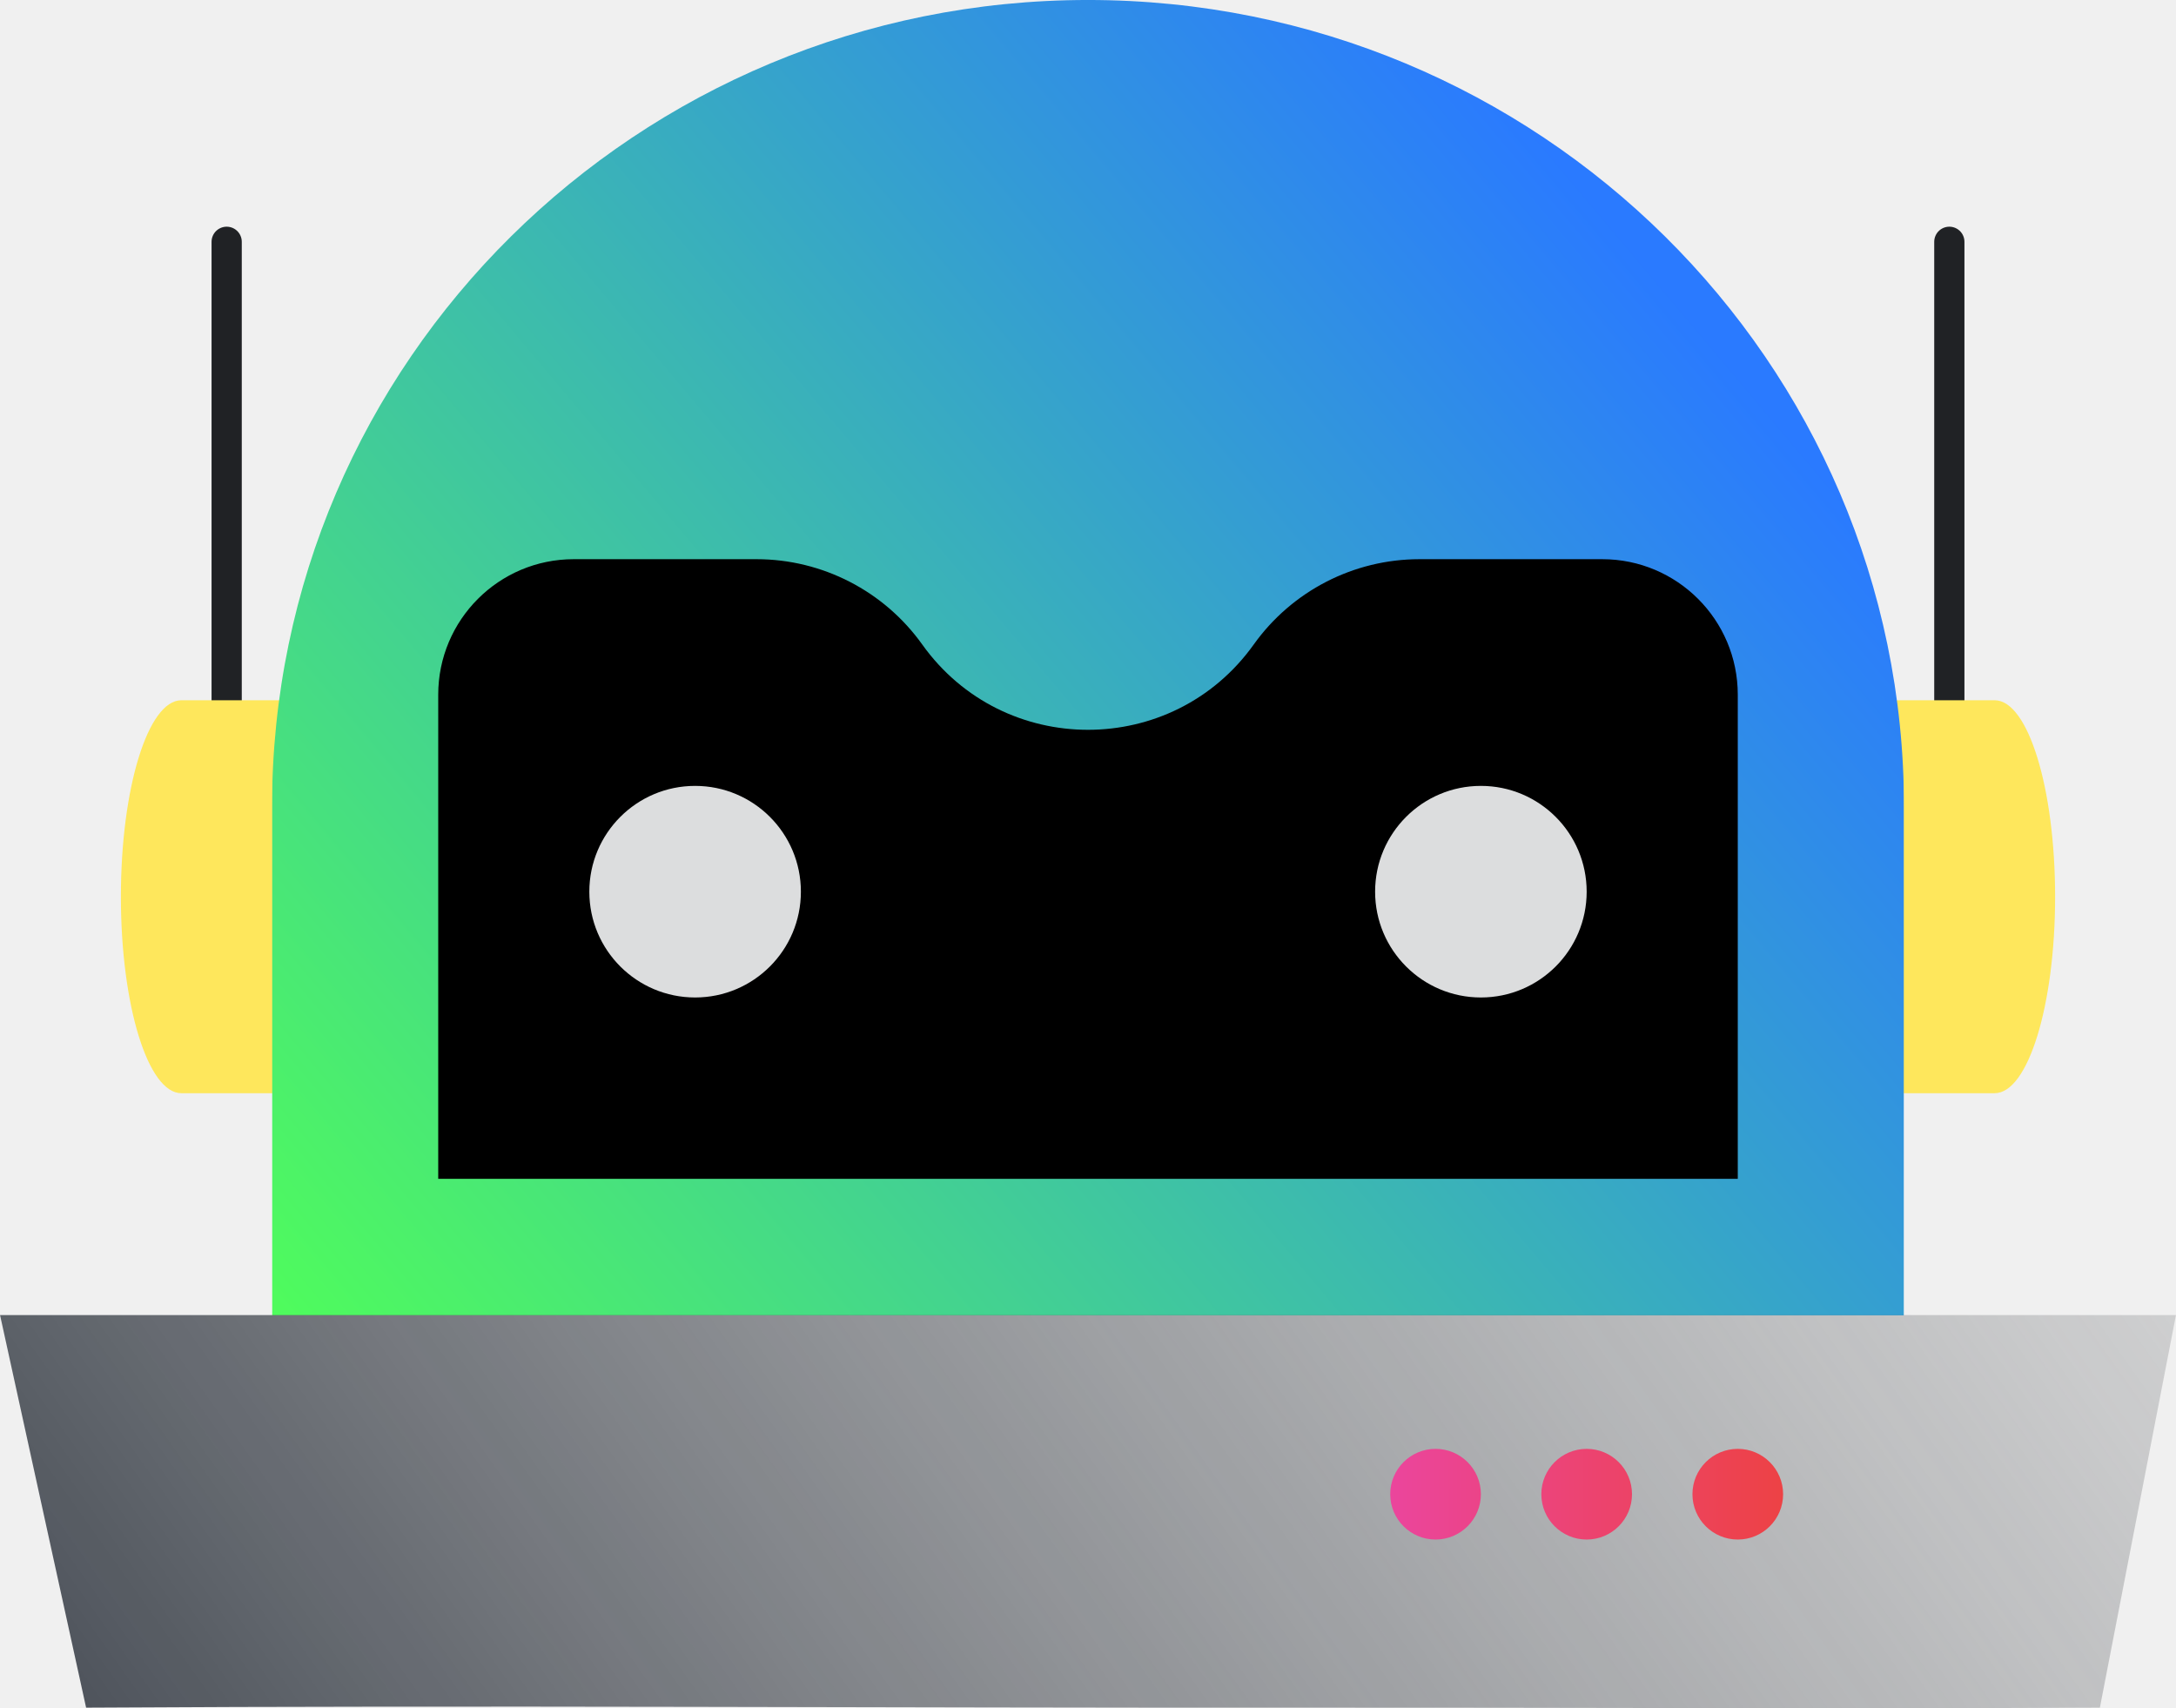
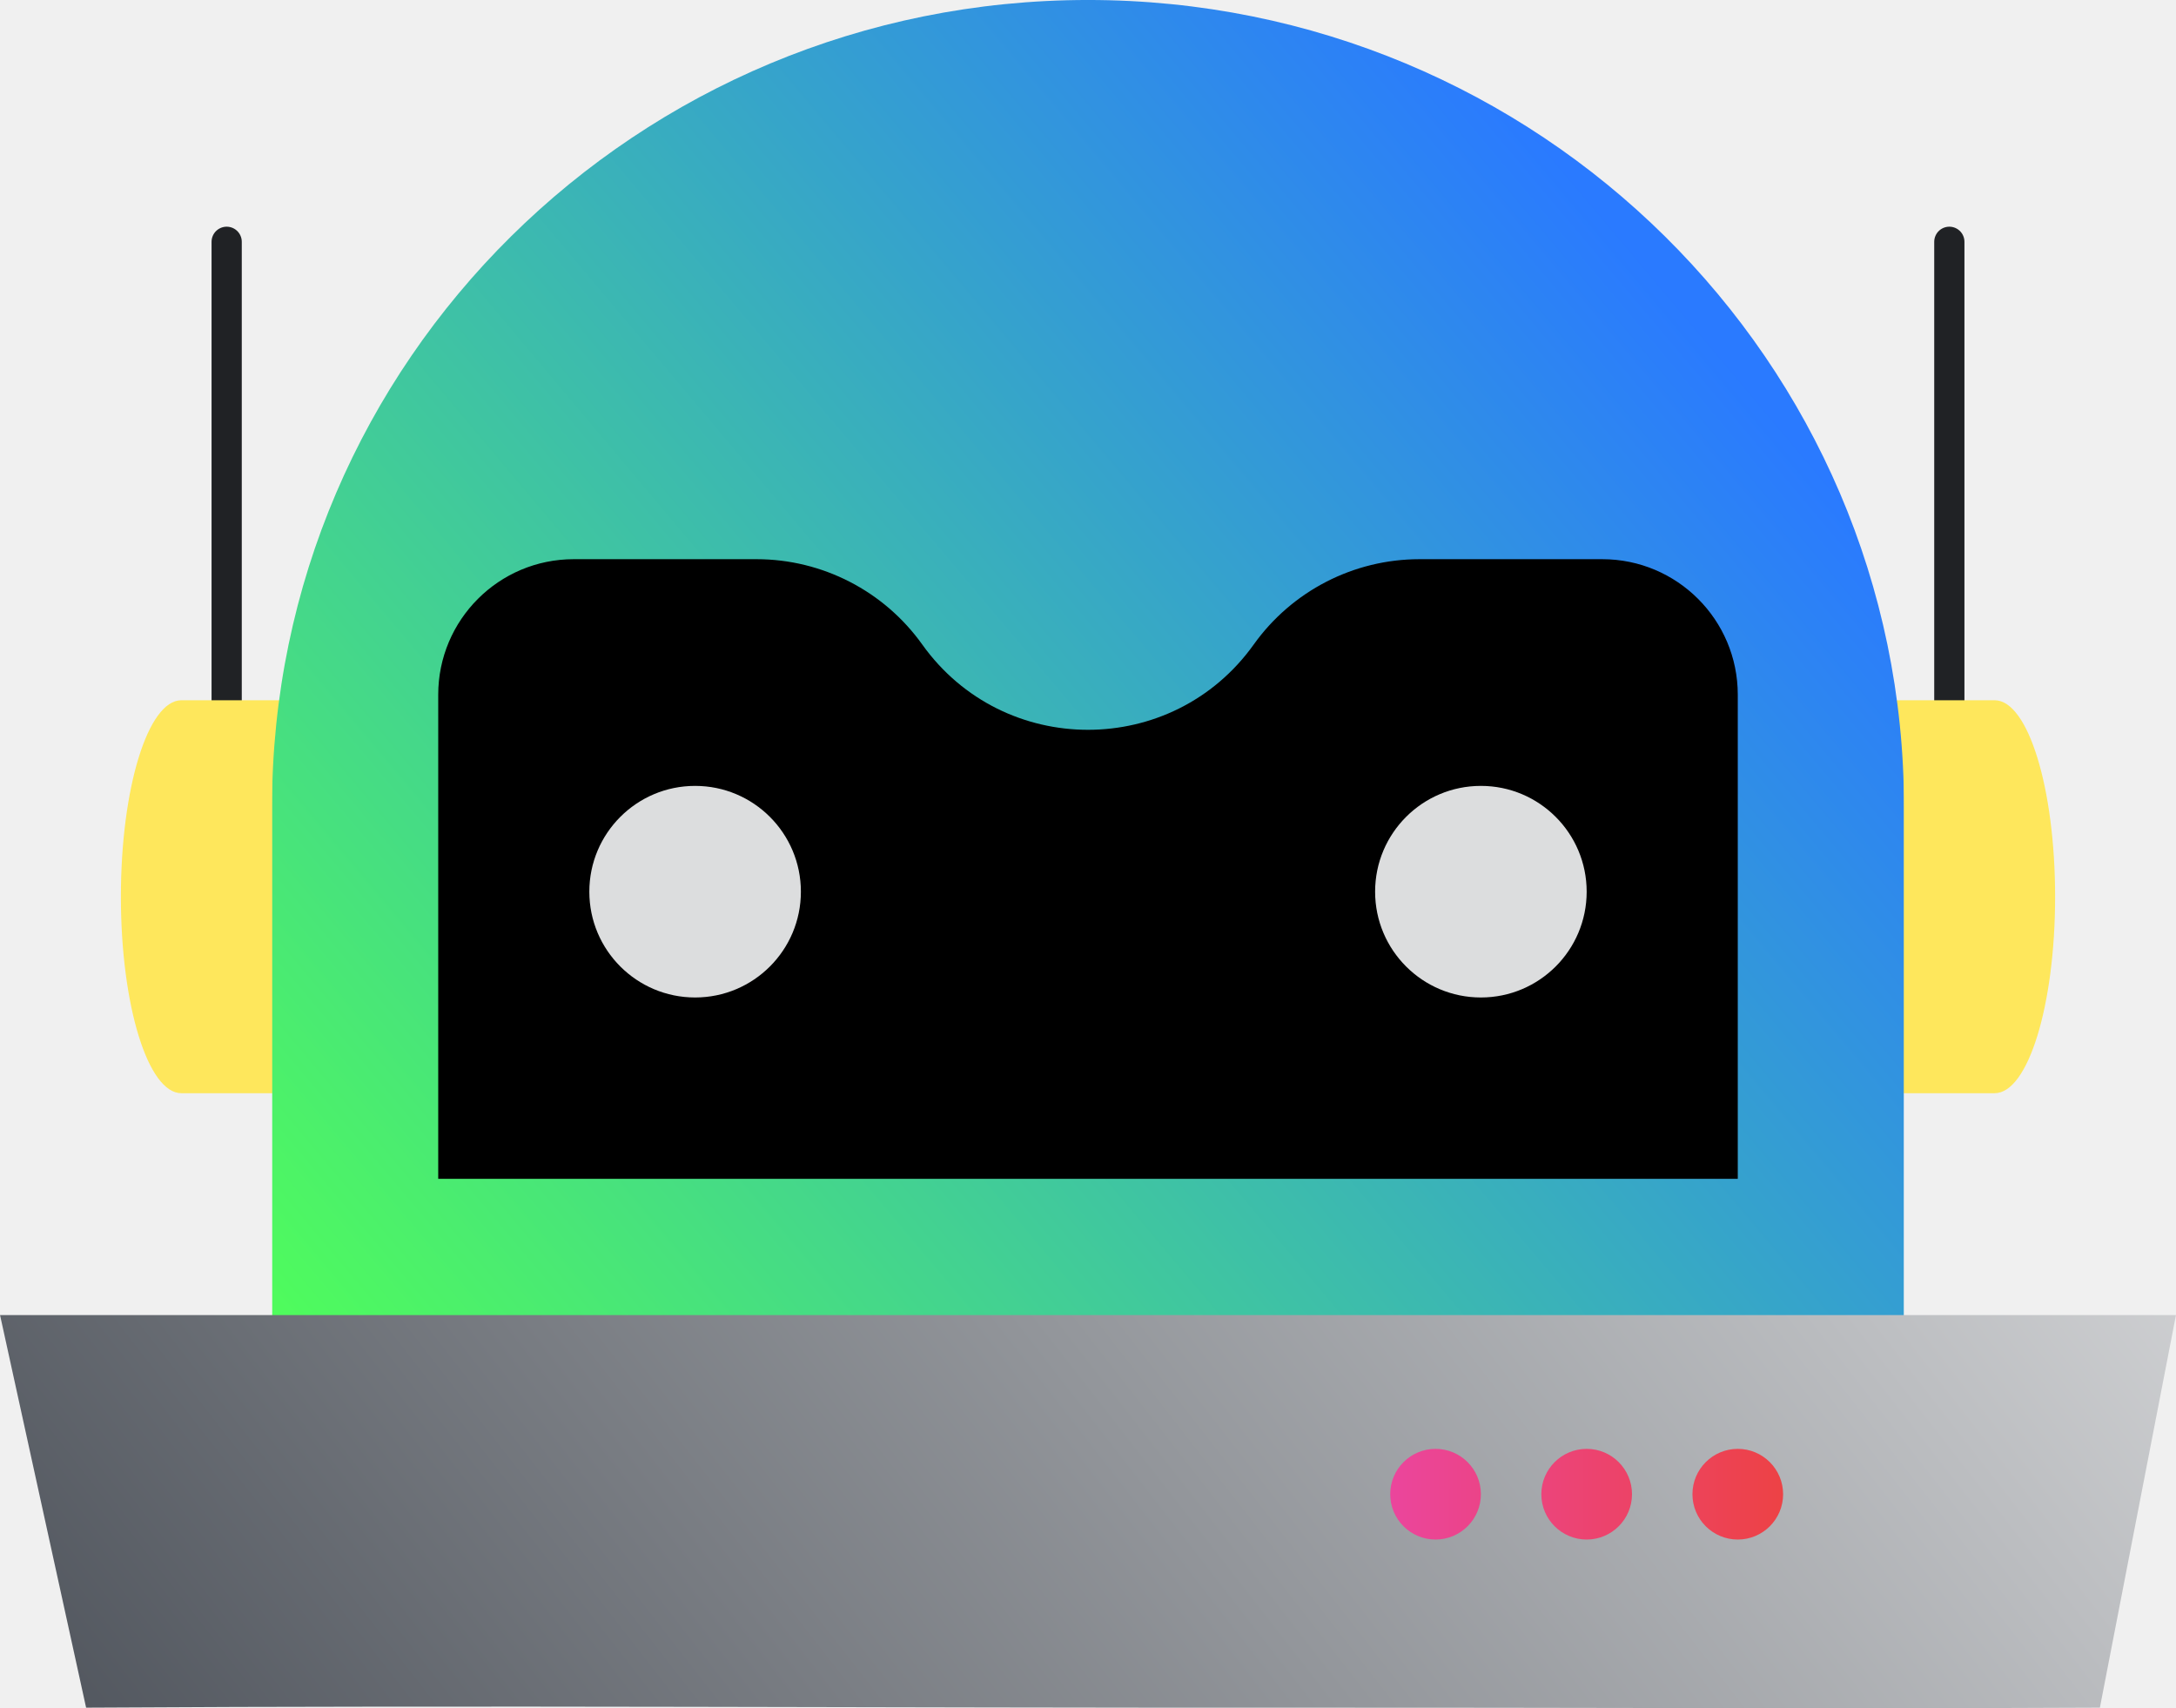
<svg xmlns="http://www.w3.org/2000/svg" xmlns:xlink="http://www.w3.org/1999/xlink" width="144" height="113" viewBox="0 0 144 113" version="1.1" id="svg159">
  <defs id="defs127">
    <linearGradient id="linearGradient22682">
      <stop style="stop-color:#eb459e;stop-opacity:1" offset="0" id="stop22678" />
      <stop style="stop-color:#ed4245;stop-opacity:1" offset="1" id="stop22680" />
    </linearGradient>
    <linearGradient id="linearGradient3047">
      <stop style="stop-color:#4f545c;stop-opacity:1;" offset="0" id="stop3043" />
-       <stop style="stop-color:#aaaaaa;stop-opacity:0" offset="1" id="stop3045" />
+       <stop style="stop-color:#ffffff;stop-opacity:1" offset="1" id="stop3045" />
    </linearGradient>
    <linearGradient id="linearGradient2542">
      <stop style="stop-color:#4ffc5c;stop-opacity:1" offset="0" id="stop2538" />
      <stop style="stop-color:#2a7aff;stop-opacity:1" offset="1" id="stop2540" />
    </linearGradient>
    <polygon id="roboillo-a" points="0 .975 108 .975 108 88.974 0 88.974" />
    <polygon id="roboillo-c" points="0 .975 144 .975 144 27 0 27" />
    <linearGradient xlink:href="#linearGradient2542" id="linearGradient2536" x1="0" y1="88.974" x2="88.336" y2="15.342" gradientUnits="userSpaceOnUse" />
-     <linearGradient xlink:href="#linearGradient3047" id="linearGradient3049" x1="5.698" y1="26.963" x2="162.243" y2="-84.579" gradientUnits="userSpaceOnUse" />
+     <linearGradient xlink:href="#linearGradient3047" id="linearGradient3049" x1="0" y1="27" x2="143.734" y2="-84.977" gradientUnits="userSpaceOnUse" />
    <mask id="roboillo-b" fill="#ffffff">
      <use xlink:href="#roboillo-a" id="use133" x="0" y="0" width="100%" height="100%" />
    </mask>
    <linearGradient xlink:href="#linearGradient22682" id="linearGradient22684" x1="91.518" y1="98.808" x2="118" y2="98.865" gradientUnits="userSpaceOnUse" />
  </defs>
  <path stroke="#202225" stroke-linecap="round" stroke-linejoin="round" stroke-width="2" d="m 129,65.333 v -49.334 m -114,49.334 v -49.334" id="path129" style="fill:none;fill-rule:evenodd" />
  <path fill="#DCDDDE" d="m 132,46.333 h -120 c -2.209,0 -4,5.82 -4,13 0,7.18 1.791,13 4,13 h 120 c 2.209,0 4,-5.82 4,-13 0,-7.18 -1.791,-13 -4,-13" id="path131" style="fill:#fee75c;fill-opacity:1;fill-rule:evenodd" />
  <path fill="#B9BBBE" d="m 108,88.974 h -108 v -34 c 0,-29.823 24.177,-54 54,-54 29.823,0 54,24.177 54,54 z" mask="url(#roboillo-b)" id="path136" style="fill:url(#linearGradient2536);fill-opacity:1;fill-rule:evenodd" transform="matrix(1,0,0,0.9891478,18,-0.9644278)" />
  <path fill="#202225" d="m 82.968,42.644 c -5.376,7.526 -16.561,7.526 -21.937,0 -2.53,-3.542 -6.615,-5.645 -10.968,-5.645 h -12.097 c -4.952,0 -8.966,4.015 -8.966,8.967 v 32.033 h 86 v -32.033 c 0,-4.952 -4.014,-8.967 -8.967,-8.967 h -12.097 c -4.353,0 -8.438,2.103 -10.968,5.645" id="path140" style="fill-rule:evenodd;fill:#000000;fill-opacity:1" />
  <path fill="#dcddde" d="m 53,58.999 c 0,-3.865 -3.134,-7 -7,-7 -3.866,0 -7,3.135 -7,7 0,3.866 3.134,7 7,7 3.866,0 7,-3.134 7,-7 m 52,0 c 0,-3.865 -3.134,-7 -7,-7 -3.866,0 -7,3.135 -7,7 0,3.866 3.134,7 7,7 3.866,0 7,-3.134 7,-7" id="path144" style="fill-rule:evenodd" />
  <g transform="translate(0,86.025)" id="g151" style="fill:none;fill-rule:evenodd">
    <mask id="roboillo-d" fill="#ffffff">
      <use xlink:href="#roboillo-c" id="use146" x="0" y="0" width="100%" height="100%" />
    </mask>
    <path fill="#4F545C" d="m 85.468,26.963 c 17.814,-0.013 35.655,0.088 53.495,0 l 5.037,-25.989 h -144 l 5.698,25.989 c 26.588,-0.163 53.194,0.019 79.77,0" mask="url(#roboillo-d)" id="path149" style="fill:url(#linearGradient3049);fill-opacity:1" />
  </g>
  <path fill="#b9bbbe" d="m 118,98.865 c 0,-1.656 -1.343,-3 -3,-3 -1.657,0 -3,1.344 -3,3 0,1.657 1.343,3 3,3 1.657,0 3,-1.343 3,-3 m -10,0 c 0,-1.656 -1.343,-3 -3,-3 -1.657,0 -3,1.344 -3,3 0,1.657 1.343,3 3,3 1.657,0 3,-1.343 3,-3 m -10,0 c 0,-1.656 -1.343,-3 -3,-3 -1.657,0 -3,1.344 -3,3 0,1.657 1.343,3 3,3 1.657,0 3,-1.343 3,-3" id="path153" style="fill-rule:evenodd;fill-opacity:1;fill:url(#linearGradient22684)" />
</svg>
